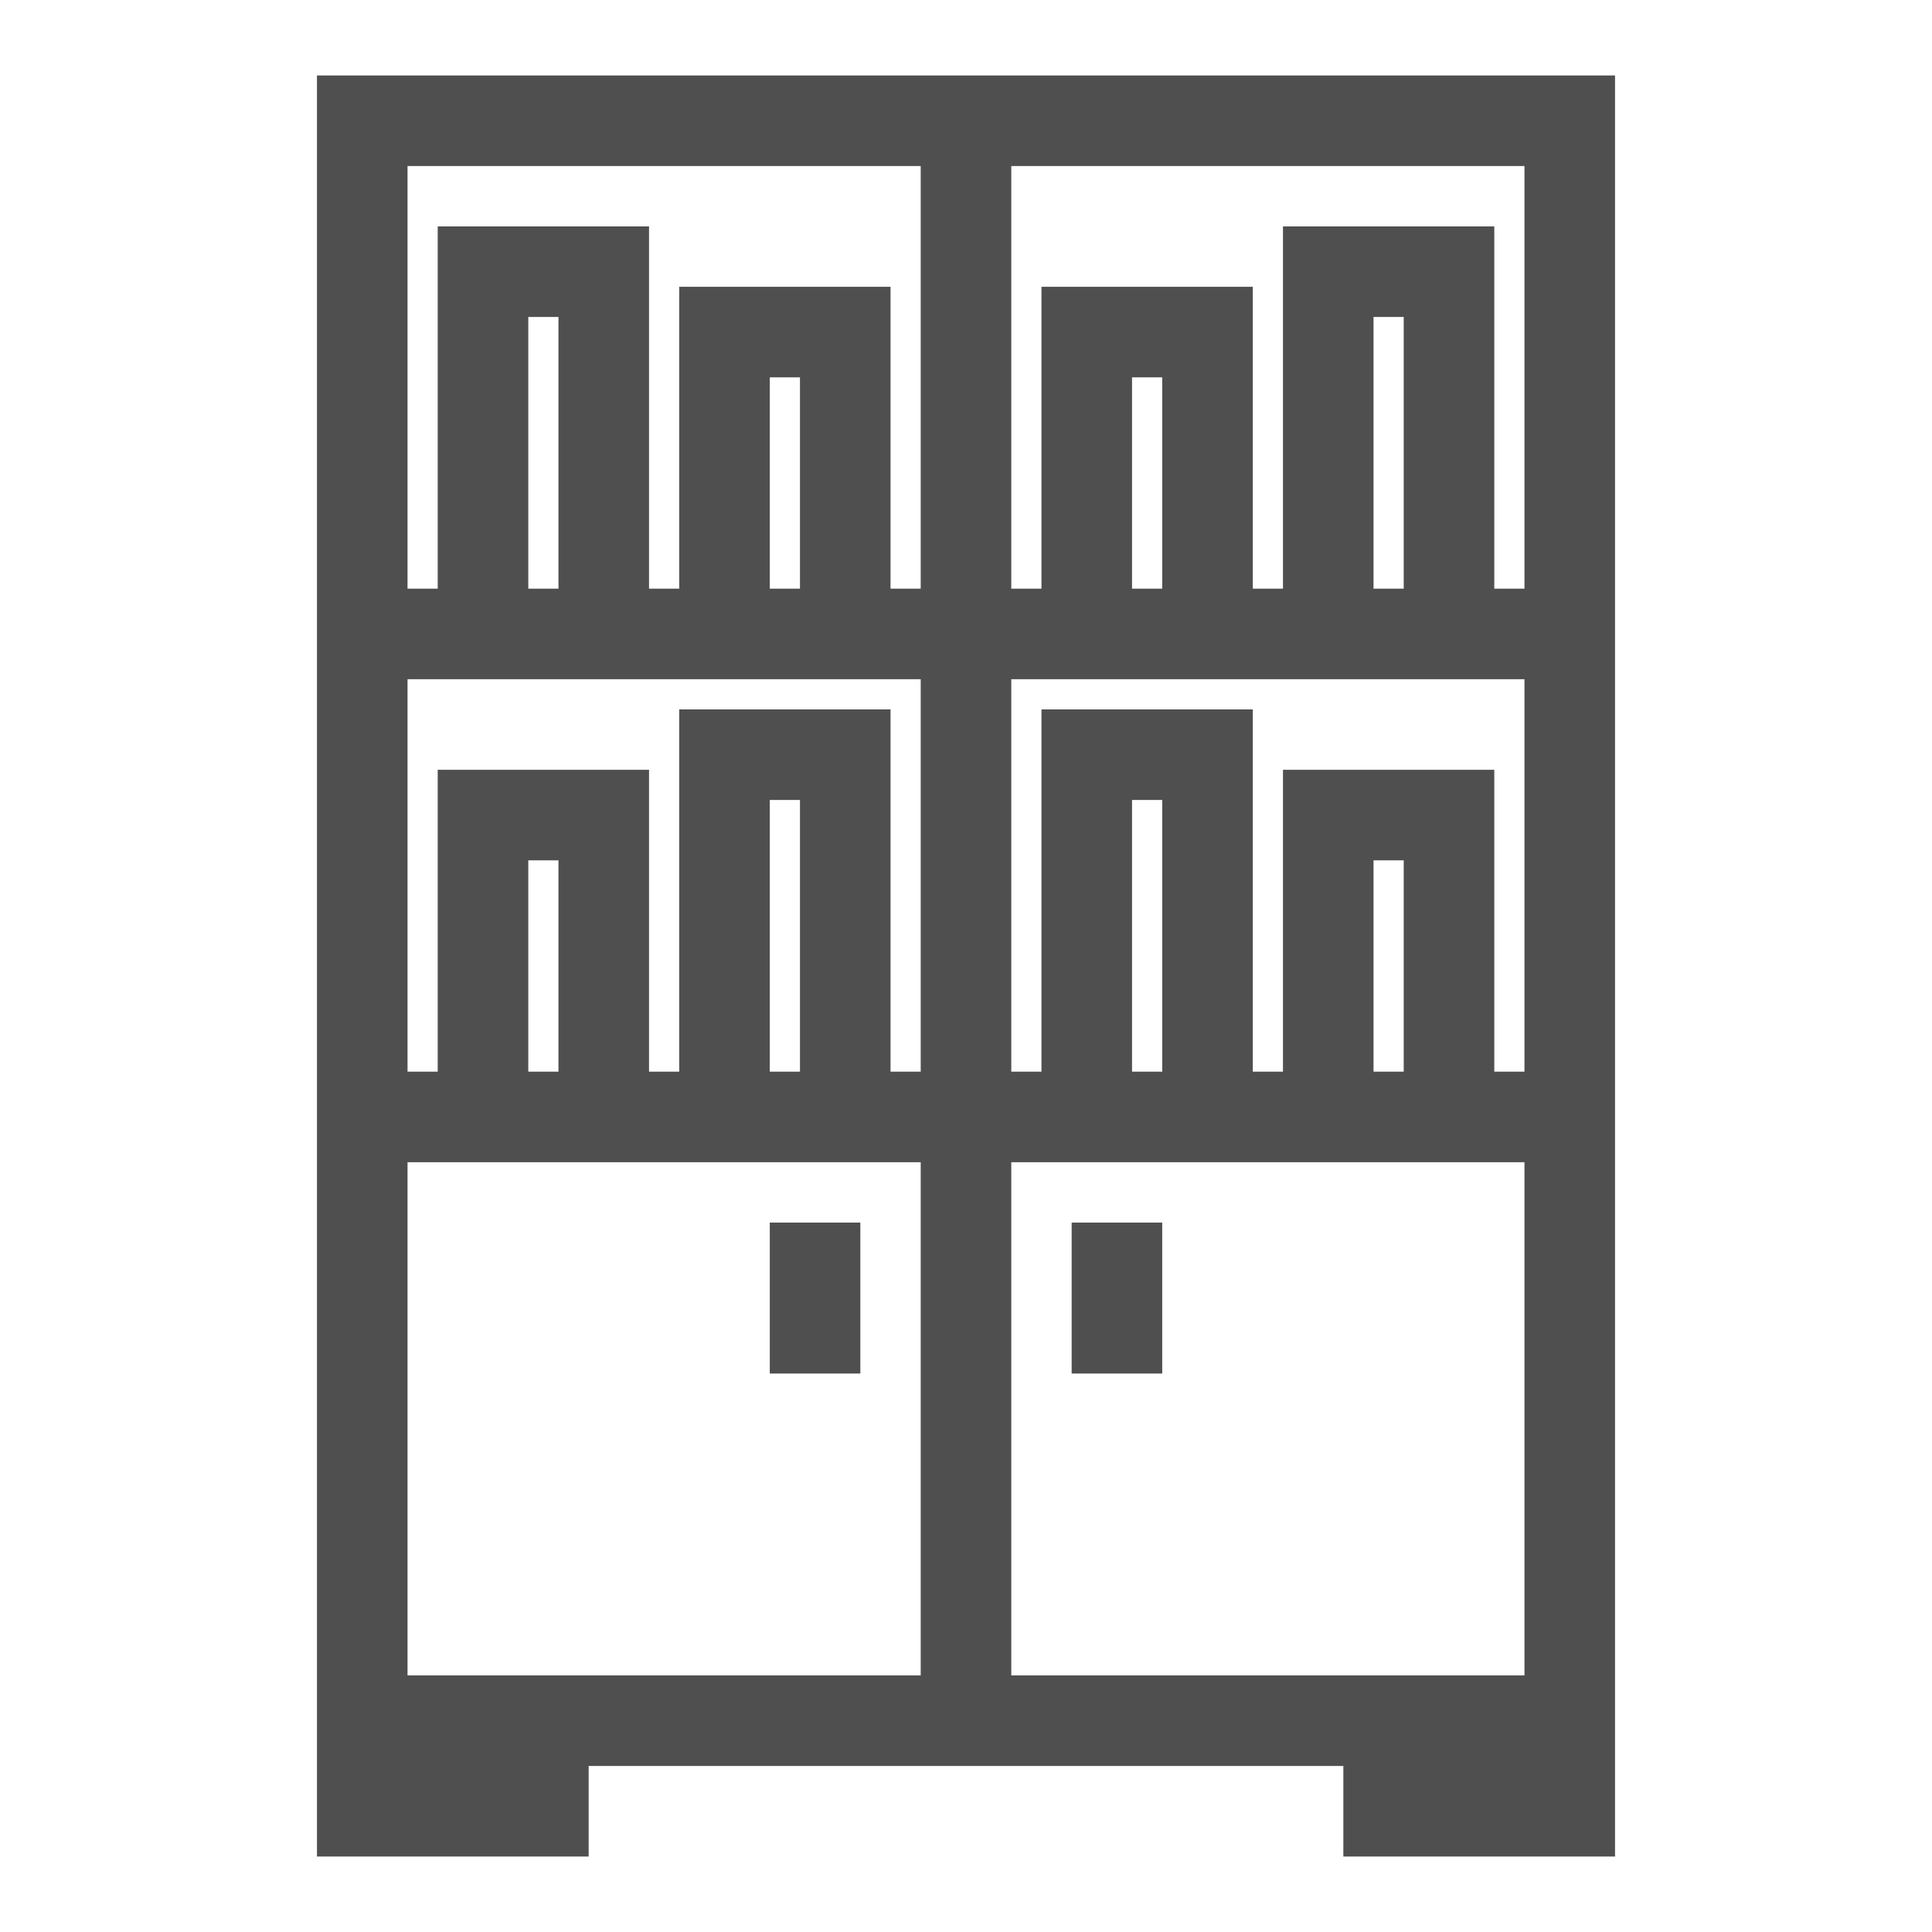
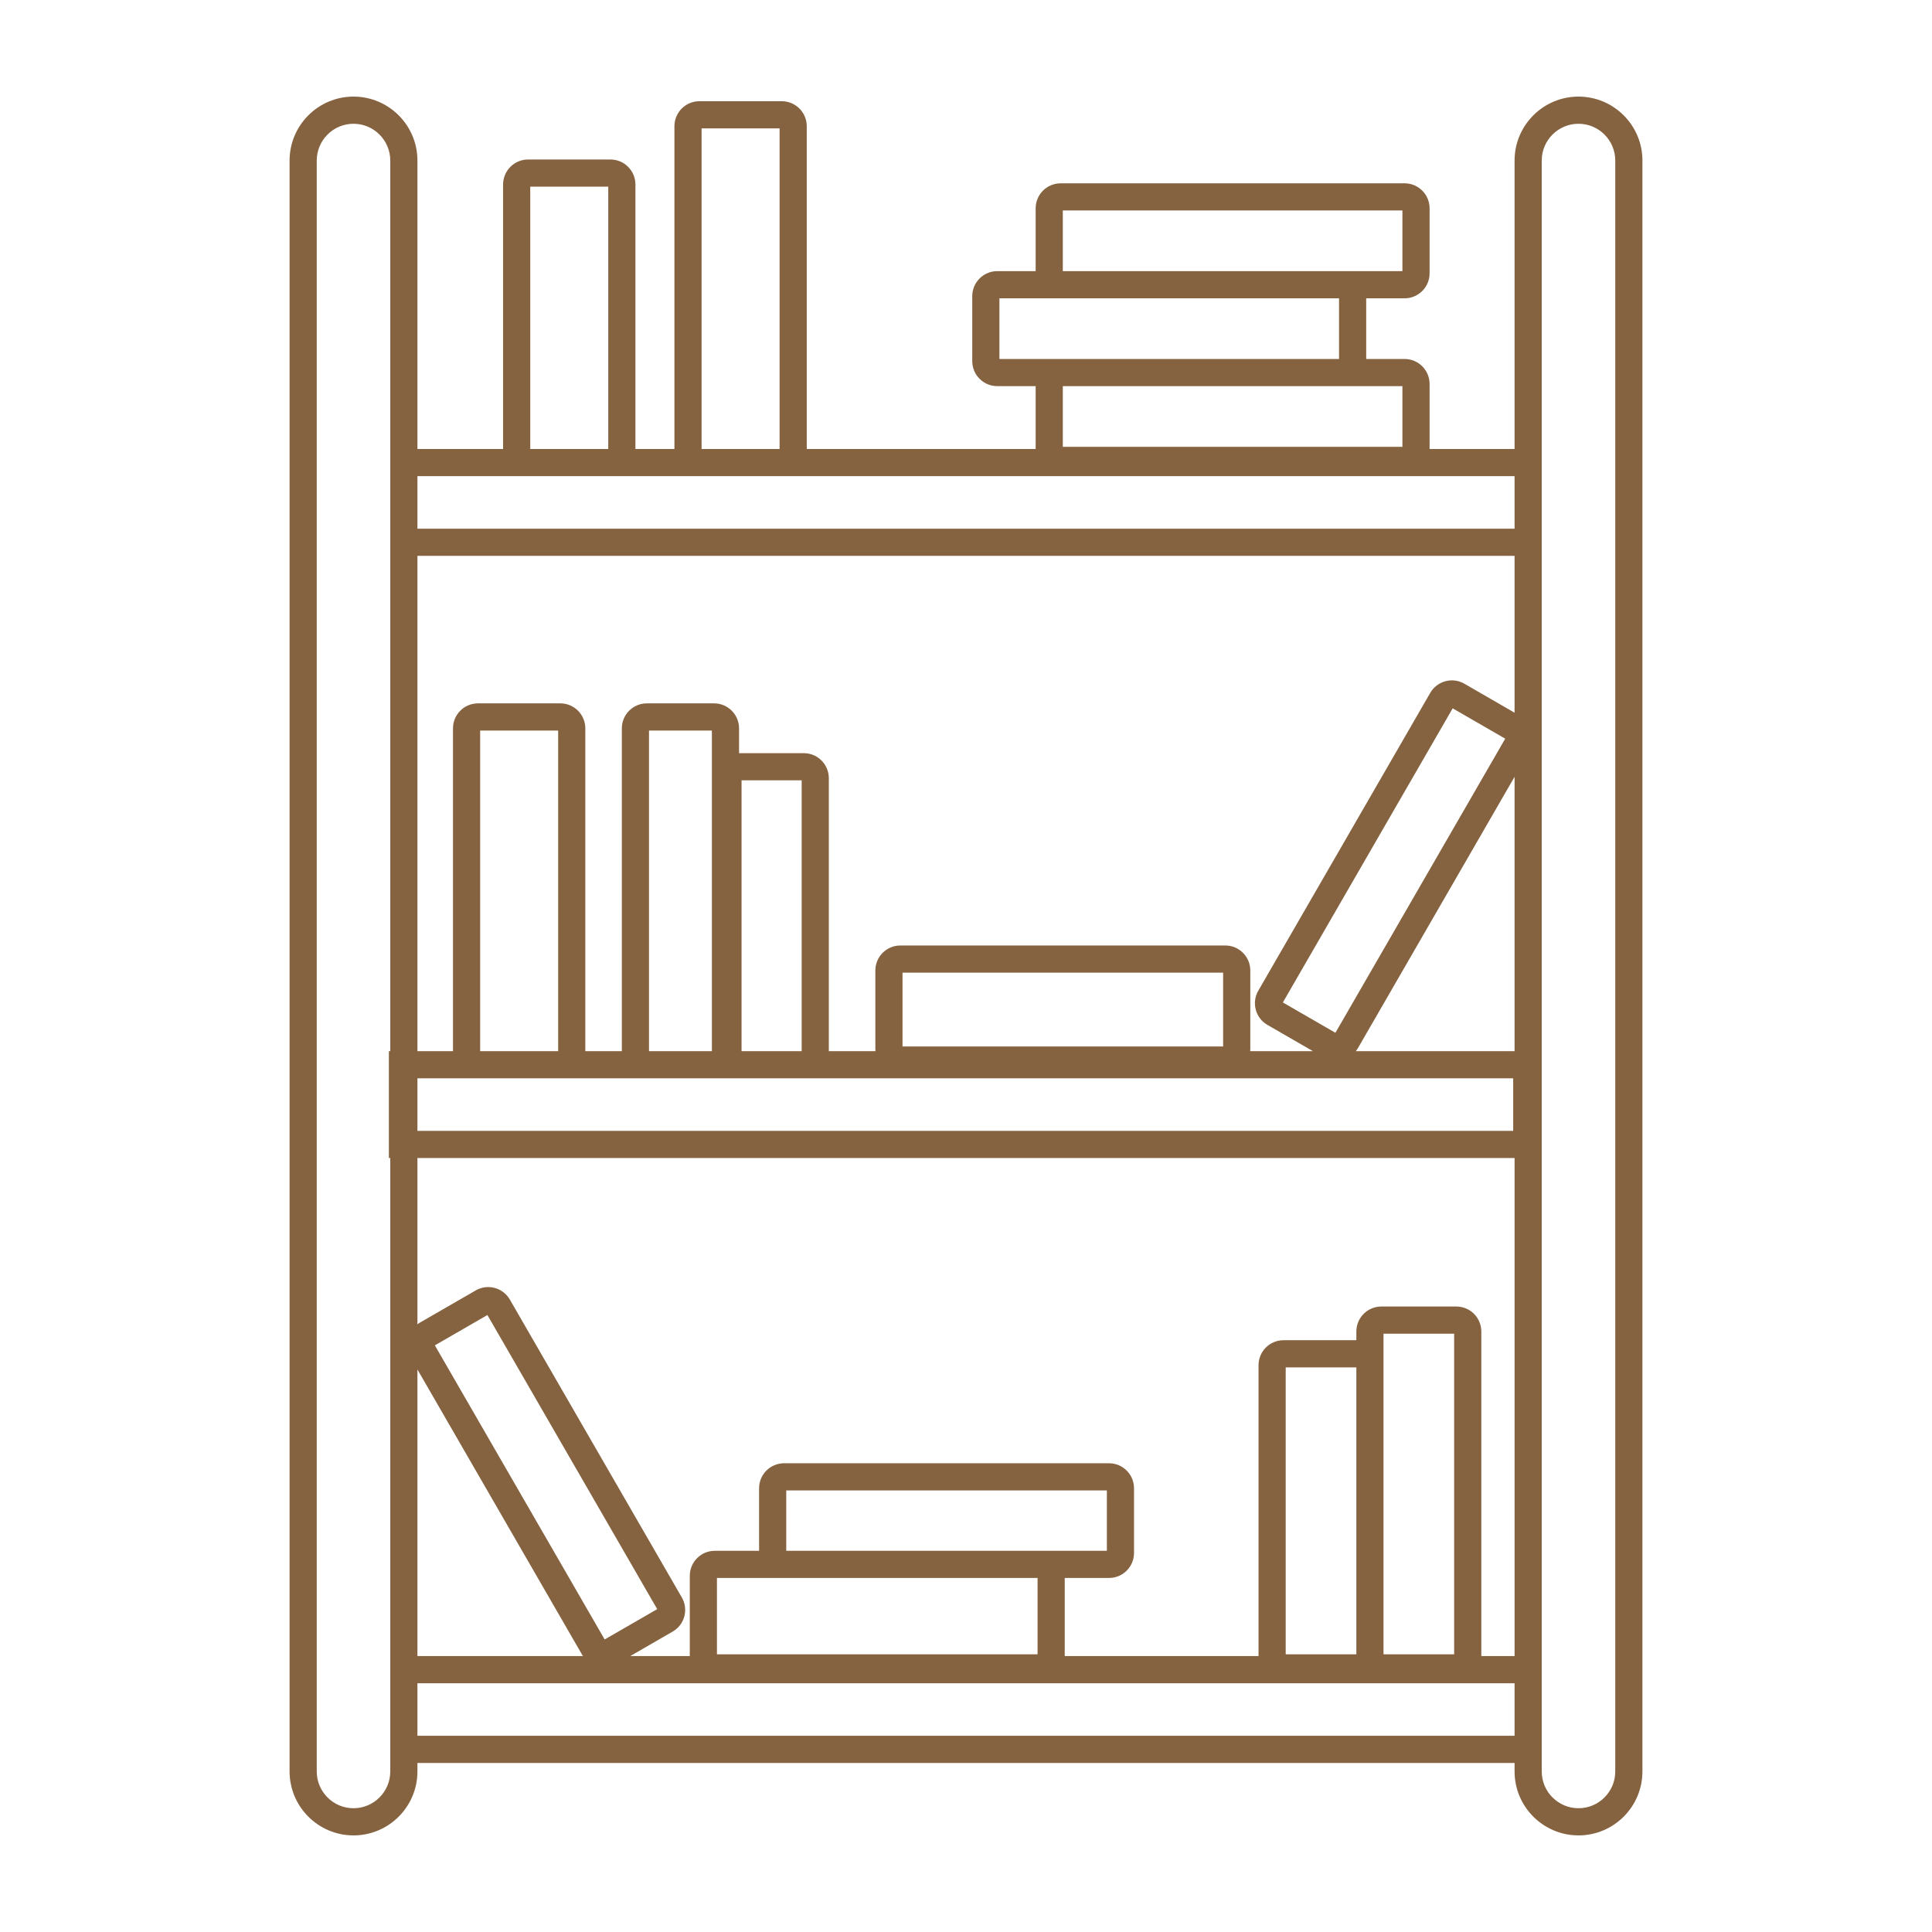
- <svg xmlns="http://www.w3.org/2000/svg" fill="#4f4f4f" viewBox="0 0 64 64" stroke="#4f4f4f">
+ <svg xmlns="http://www.w3.org/2000/svg" fill="#866340" viewBox="0 0 512 512" enable-background="new 0 0 512 512" id="bookshelf_1_" version="1.1" xml:space="preserve">
  <g id="SVGRepo_bgCarrier" stroke-width="0" />
  <g id="SVGRepo_tracerCarrier" stroke-linecap="round" stroke-linejoin="round" />
  <g id="SVGRepo_iconCarrier">
-     <g data-name="Layer 12" id="Layer_12">
-       <path d="M11,3V61h8V58H45v3h8V3ZM51,20H49V8H43V20H41V10H35V20H33V5H51Zm-4,0H45V10h2Zm-8,0H37V12h2ZM13,5H31V20H29V10H23V20H21V8H15V20H13ZM27,20H25V12h2Zm-8,0H17V10h2Zm-6,2H31V36H29V24H23V36H21V26H15V36H13ZM27,36H25V26h2Zm-8,0H17V28h2ZM17,59H13V58h4Zm-4-3V38H31V56H13Zm38,3H47V58h4Zm0-3H33V38H51ZM39,36H37V26h2Zm8,0H45V28h2Zm2,0V26H43V36H41V24H35V36H33V22H51V36Z" />
-       <rect height="4" width="2" x="26" y="41" />
-       <rect height="4" width="2" x="36" y="41" />
-     </g>
+     <path d="M418.317,25.6c-9.342,0-16.94,7.6-16.94,16.941v76.447h-22.519c0-0.001,0-0.002,0-0.002v-17.23 c0-3.652-2.971-6.623-6.623-6.623h-10.177V79.056h10.177c3.652,0,6.623-2.971,6.623-6.623V55.203c0-3.652-2.971-6.623-6.623-6.623 h-91.153c-3.652,0-6.623,2.971-6.623,6.623v16.653h-10.177c-3.653,0-6.624,2.971-6.624,6.623v17.229 c0,3.652,2.971,6.623,6.624,6.623h10.177v16.653c0,0,0,0.002,0,0.003H213.8V33.445c0-3.652-2.971-6.623-6.623-6.623h-21.824 c-3.652,0-6.623,2.971-6.623,6.623v85.543h-10.336V48.891c0-3.652-2.971-6.623-6.624-6.623h-21.823 c-3.652,0-6.624,2.971-6.624,6.623v70.098h-22.699V42.541c0-9.342-7.6-16.941-16.941-16.941c-9.341,0-16.94,7.6-16.94,16.941 v426.918c0,9.342,7.6,16.941,16.94,16.941c9.342,0,16.941-7.6,16.941-16.941V467.2h290.754v2.259c0,9.342,7.599,16.941,16.94,16.941 s16.941-7.6,16.941-16.941V42.541C435.259,33.199,427.659,25.6,418.317,25.6z M103.424,118.988v28.323v131.255h-0.367v28.323h0.367 v131.987V467.2v2.259c0,5.371-4.37,9.741-9.742,9.741c-5.37,0-9.74-4.37-9.74-9.741V42.541c0-5.371,4.37-9.741,9.74-9.741 c5.372,0,9.742,4.37,9.742,9.741V118.988z M371.658,102.332v16.077h-90v-16.077h73.777H371.658z M281.658,55.779h90v16.077h-16.223 h-73.777V55.779z M264.858,95.133V79.056h16.224h73.776v16.077h-73.776H264.858z M185.93,34.022h20.67v84.966h-20.67V34.022z M140.522,49.467h20.671v69.521h-20.671V49.467z M110.623,285.766h16.047h21.824h22.924h17.817h6.705h17.083h187.987v13.924H110.623 V285.766z M127.247,278.566V193.6h20.67v84.967H127.247z M171.993,278.566V193.6h16.665v84.967H171.993z M196.518,278.566V206.8 h15.93v71.767H196.518z M239.176,277.326v-19.562h84.966v19.562H239.176z M110.623,362.932l43.673,75.643 c0.063,0.108,0.147,0.197,0.216,0.303h-43.889V362.932z M115.243,356.534l13.923-8.038l45,77.941l-13.923,8.039L115.243,356.534z M401.377,460H110.623v-13.924h290.754V460z M274.968,418.179v20.228H190v-20.228h17.787H274.968z M208.364,410.979v-16h84.965v16 h-17.785H208.364z M340.726,438.406v-76.039h18.722v76.039H340.726z M366.646,438.406v-76.615v-8.35h18.721v84.965H366.646z M401.377,438.877h-8.81v-86.013c0-3.652-2.971-6.624-6.623-6.624H366.07c-3.653,0-6.623,2.972-6.623,6.624v2.304h-19.298 c-3.652,0-6.624,2.971-6.624,6.623v77.086h-51.358v-20.698h11.739c3.652,0,6.623-2.972,6.623-6.624v-17.152 c0-3.652-2.971-6.624-6.623-6.624h-86.119c-3.652,0-6.623,2.972-6.623,6.624v16.576h-11.74c-3.652,0-6.623,2.972-6.623,6.623v21.275 h-15.778l11.243-6.492c1.533-0.885,2.629-2.313,3.085-4.021c0.459-1.709,0.223-3.495-0.662-5.025l-45.575-78.941 c-0.885-1.531-2.313-2.628-4.021-3.086c-1.709-0.456-3.493-0.224-5.026,0.662l-14.921,8.613c-0.188,0.109-0.347,0.249-0.521,0.373 V306.89h290.754V438.877z M401.377,278.566h-42.081c0.193-0.247,0.39-0.492,0.55-0.77l41.531-71.933V278.566z M353.899,273.698 l-13.924-8.038l45-77.942l13.924,8.038L353.899,273.698z M401.377,188.872l-13.301-7.679c-1.531-0.884-3.314-1.12-5.025-0.661 c-1.71,0.458-3.137,1.555-4.021,3.086l-45.576,78.94c-0.885,1.531-1.12,3.317-0.662,5.027c0.457,1.709,1.555,3.137,3.086,4.021 l12.053,6.959h-16.622c0.022-0.219,0.034-0.439,0.034-0.664v-20.715c0-3.651-2.971-6.623-6.623-6.623H238.6 c-3.652,0-6.624,2.972-6.624,6.623v20.715c0,0.225,0.012,0.445,0.034,0.664h-12.363v-72.343c0-3.652-2.971-6.624-6.623-6.624H195.94 c-0.027,0-0.054,0.004-0.082,0.004v-6.58c0-3.652-2.971-6.624-6.623-6.624h-17.817c-3.652,0-6.624,2.972-6.624,6.624v85.543h-9.677 v-85.543c0-3.652-2.971-6.624-6.623-6.624H126.67c-3.652,0-6.623,2.972-6.623,6.624v85.543h-9.424V147.312h290.754V188.872z M401.377,140.111H110.623v-13.923h29.323h21.823h23.583h21.824h194.2V140.111z M428.059,469.459c0,5.371-4.37,9.741-9.741,9.741 s-9.741-4.37-9.741-9.741V467.2v-28.323V147.312v-28.323V42.541c0-5.371,4.37-9.741,9.741-9.741s9.741,4.37,9.741,9.741V469.459z" id="bookshelf" />
  </g>
</svg>
